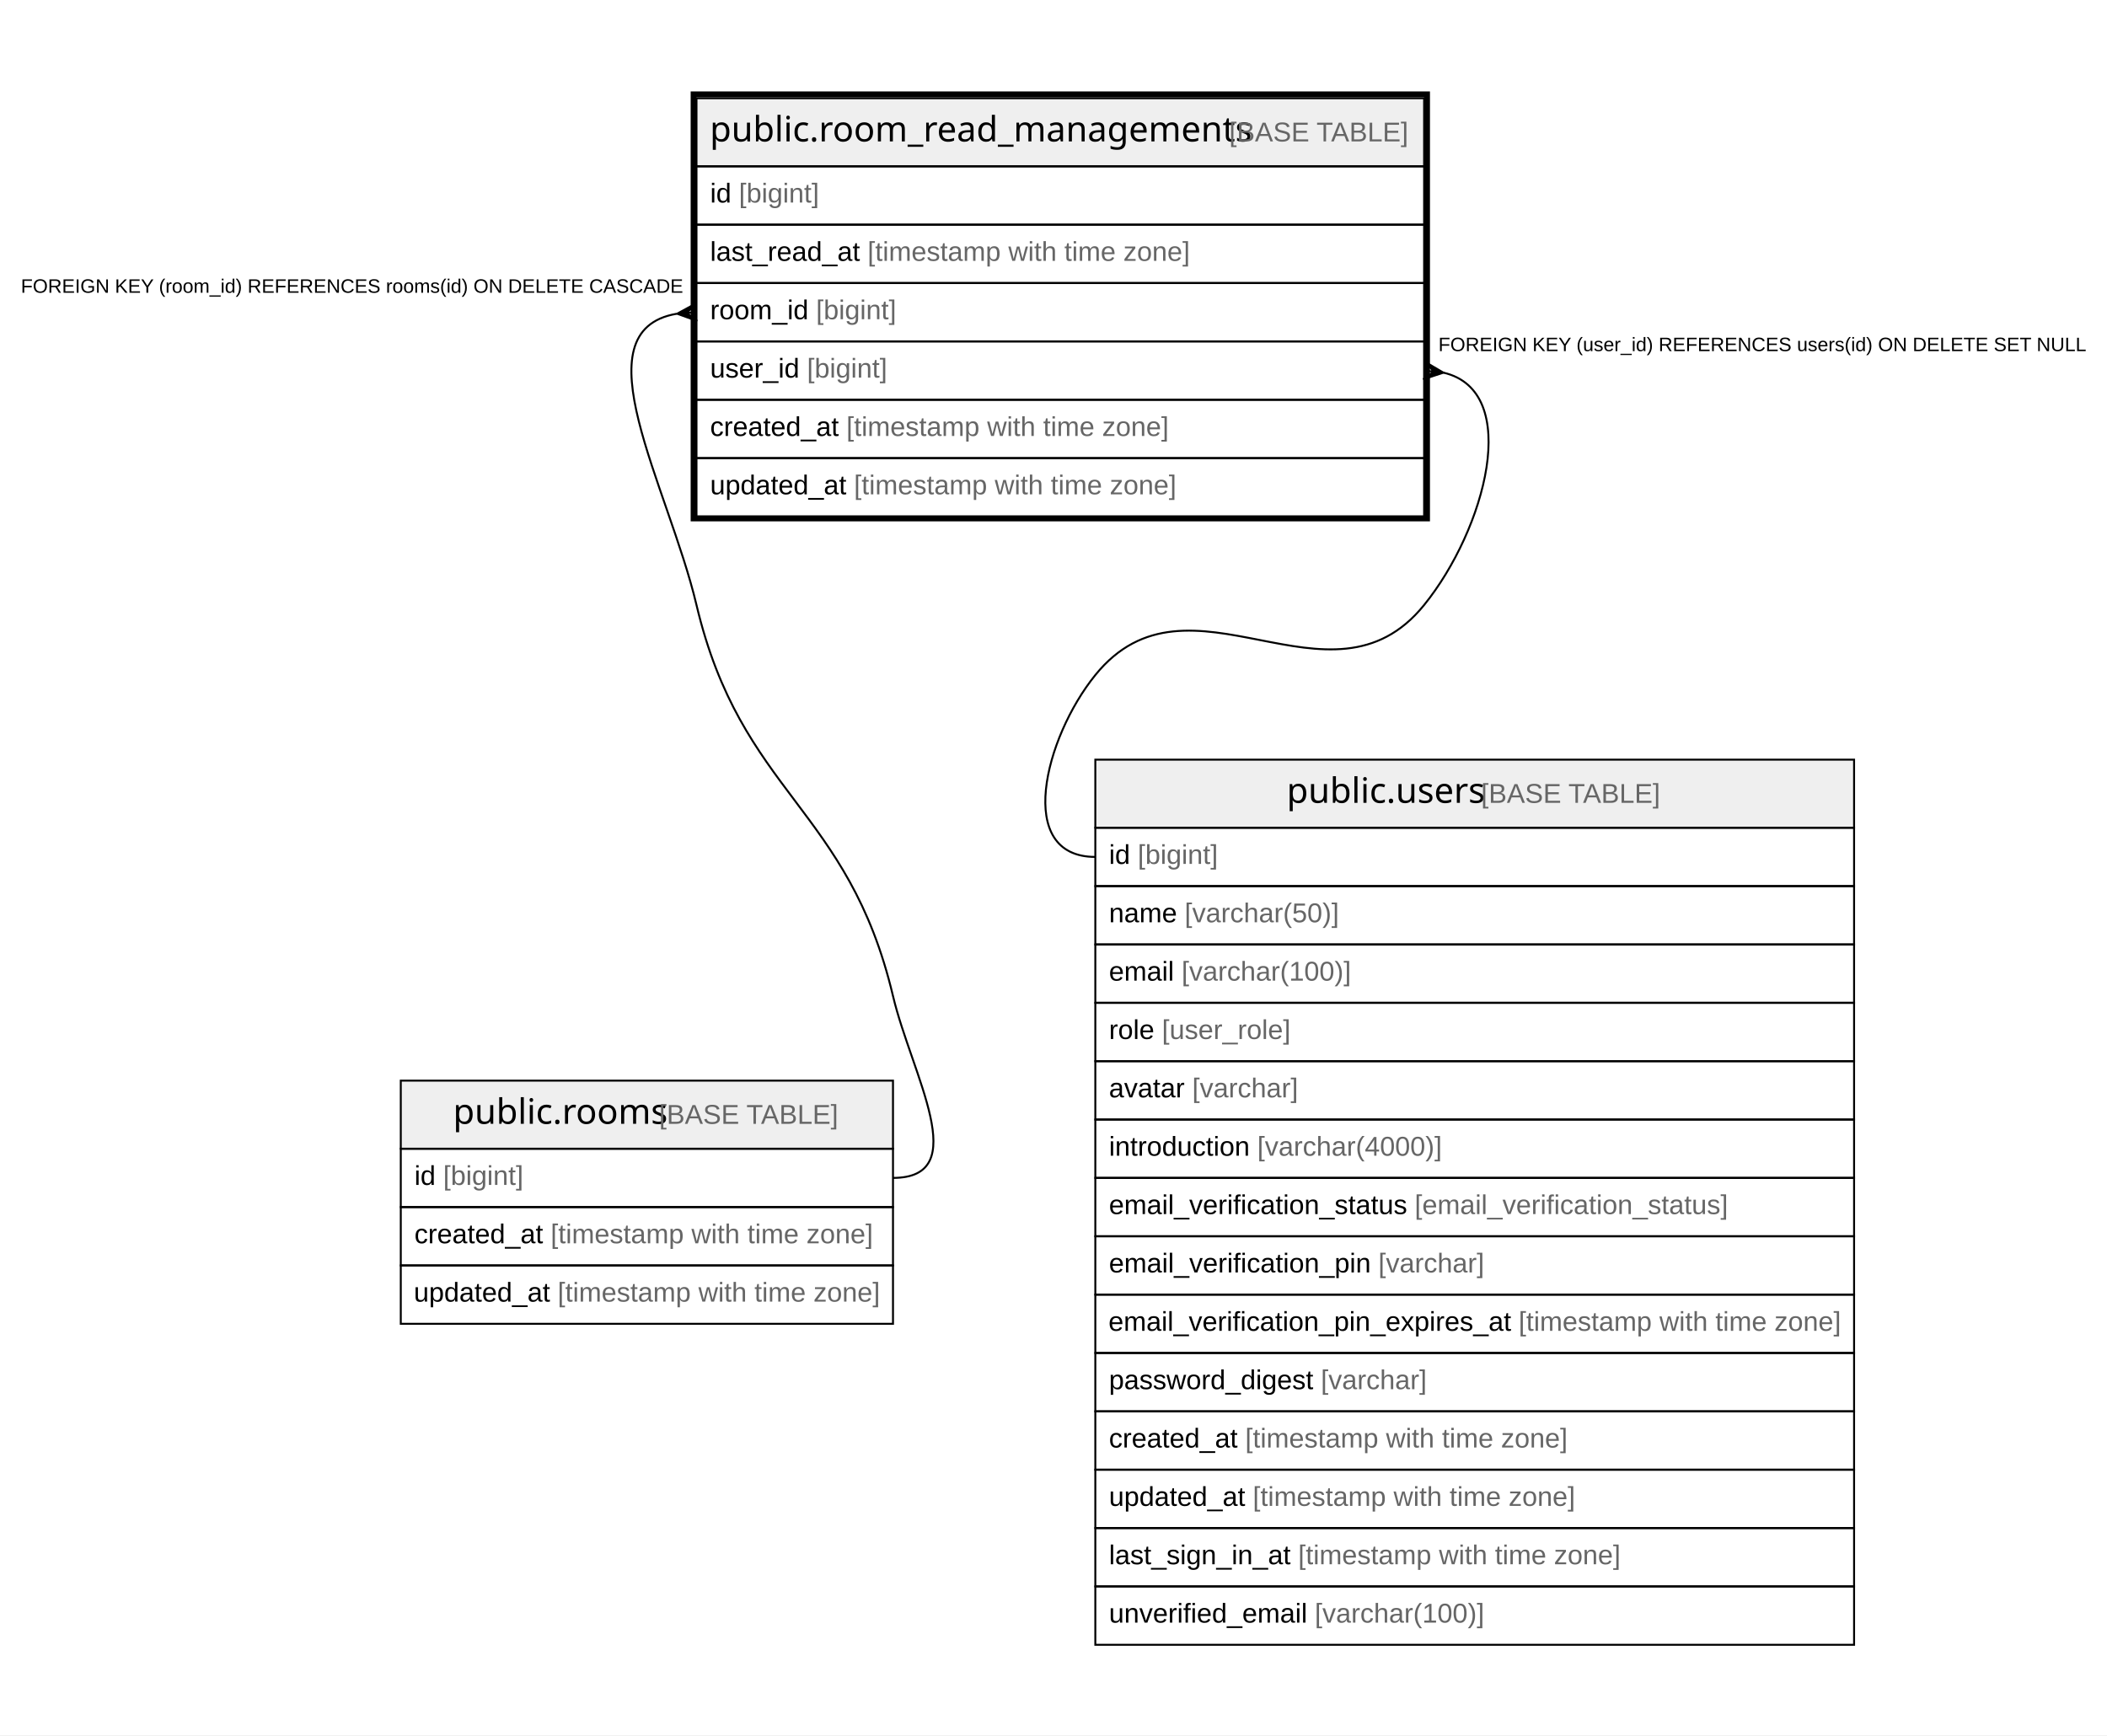
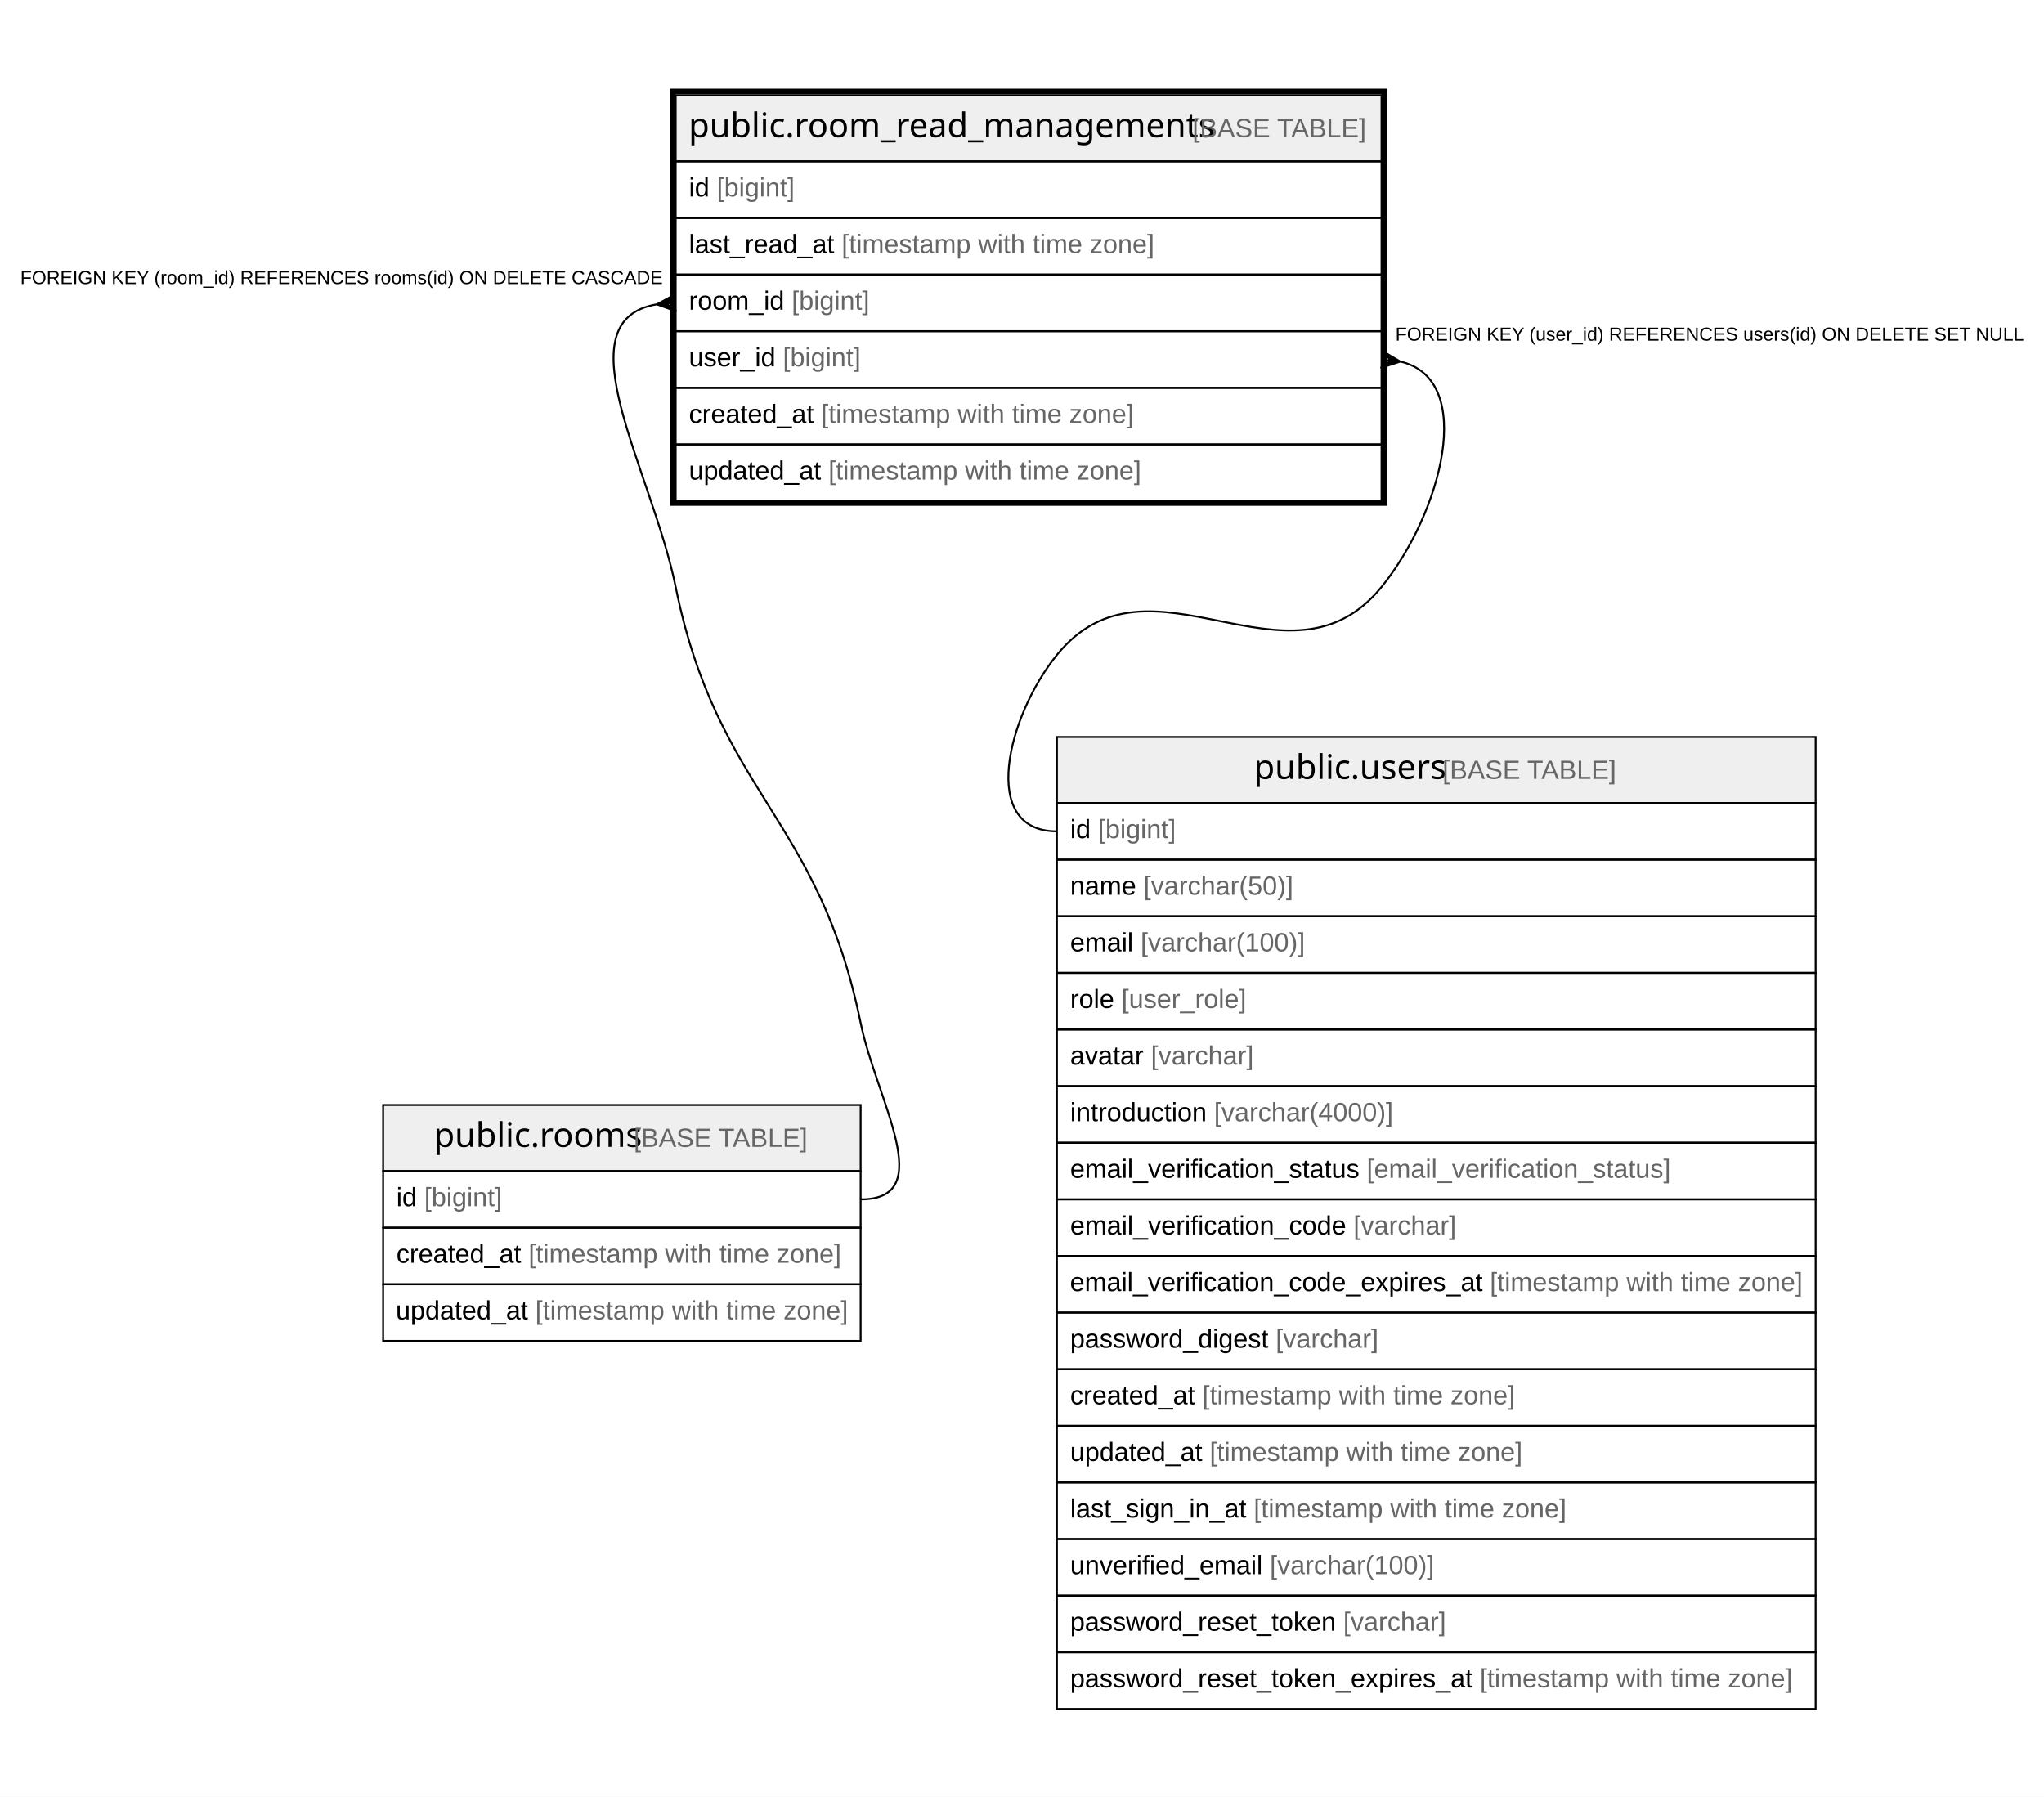
- <svg xmlns="http://www.w3.org/2000/svg" width="1083pt" height="892pt" viewBox="0.00 0.00 1083.00 892.00">
-   <g id="graph0" class="graph" transform="scale(1 1) rotate(0) translate(4 888)">
-     <polygon fill="#ffffff" stroke="transparent" points="-4,4 -4,-888 1079,-888 1079,4 -4,4" />
+ <svg xmlns="http://www.w3.org/2000/svg" width="1083pt" height="952pt" viewBox="0.00 0.00 1083.00 952.00">
+   <g id="graph0" class="graph" transform="scale(1 1) rotate(0) translate(4 948)">
+     <polygon fill="#ffffff" stroke="transparent" points="-4,4 -4,-948 1079,-948 1079,4 -4,4" />
    <g id="node1" class="node">
-       <polygon fill="#efefef" stroke="transparent" points="354,-802.5 354,-837.5 728,-837.5 728,-802.5 354,-802.5" />
-       <polygon fill="none" stroke="#000000" points="354,-802.5 354,-837.5 728,-837.5 728,-802.5 354,-802.5" />
-       <text text-anchor="start" x="360.844" y="-815.3" font-family="Arial Bold" font-size="18.00" fill="#000000">public.room_read_managements</text>
-       <text text-anchor="start" x="623.903" y="-815.3" font-family="Arial" font-size="14.00" fill="#000000"> </text>
-       <text text-anchor="start" x="627.793" y="-815.3" font-family="Arial" font-size="14.00" fill="#666666">[BASE TABLE]</text>
+       <polygon fill="#efefef" stroke="transparent" points="354,-862.5 354,-897.5 728,-897.5 728,-862.5 354,-862.5" />
+       <polygon fill="none" stroke="#000000" points="354,-862.5 354,-897.5 728,-897.5 728,-862.5 354,-862.5" />
+       <text text-anchor="start" x="360.844" y="-875.3" font-family="Arial Bold" font-size="18.00" fill="#000000">public.room_read_managements</text>
+       <text text-anchor="start" x="623.903" y="-875.3" font-family="Arial" font-size="14.00" fill="#000000"> </text>
+       <text text-anchor="start" x="627.793" y="-875.3" font-family="Arial" font-size="14.00" fill="#666666">[BASE TABLE]</text>
+       <polygon fill="none" stroke="#000000" points="354,-832.5 354,-862.5 728,-862.5 728,-832.5 354,-832.5" />
+       <text text-anchor="start" x="361" y="-843.9" font-family="Arial" font-size="14.00" fill="#000000">id </text>
+       <text text-anchor="start" x="375.78" y="-843.9" font-family="Arial" font-size="14.00" fill="#666666">[bigint]</text>
+       <polygon fill="none" stroke="#000000" points="354,-802.5 354,-832.5 728,-832.5 728,-802.5 354,-802.5" />
+       <text text-anchor="start" x="361" y="-813.9" font-family="Arial" font-size="14.00" fill="#000000">last_read_at </text>
+       <text text-anchor="start" x="441.917" y="-813.9" font-family="Arial" font-size="14.00" fill="#666666">[timestamp with time zone]</text>
      <polygon fill="none" stroke="#000000" points="354,-772.5 354,-802.5 728,-802.5 728,-772.5 354,-772.5" />
-       <text text-anchor="start" x="361" y="-783.9" font-family="Arial" font-size="14.00" fill="#000000">id </text>
-       <text text-anchor="start" x="375.78" y="-783.9" font-family="Arial" font-size="14.00" fill="#666666">[bigint]</text>
+       <text text-anchor="start" x="361" y="-783.9" font-family="Arial" font-size="14.00" fill="#000000">room_id </text>
+       <text text-anchor="start" x="415.449" y="-783.9" font-family="Arial" font-size="14.00" fill="#666666">[bigint]</text>
      <polygon fill="none" stroke="#000000" points="354,-742.5 354,-772.5 728,-772.5 728,-742.5 354,-742.5" />
-       <text text-anchor="start" x="361" y="-753.9" font-family="Arial" font-size="14.00" fill="#000000">last_read_at </text>
-       <text text-anchor="start" x="441.917" y="-753.9" font-family="Arial" font-size="14.00" fill="#666666">[timestamp with time zone]</text>
+       <text text-anchor="start" x="361" y="-753.9" font-family="Arial" font-size="14.00" fill="#000000">user_id </text>
+       <text text-anchor="start" x="410.788" y="-753.9" font-family="Arial" font-size="14.00" fill="#666666">[bigint]</text>
      <polygon fill="none" stroke="#000000" points="354,-712.5 354,-742.5 728,-742.5 728,-712.5 354,-712.5" />
-       <text text-anchor="start" x="361" y="-723.9" font-family="Arial" font-size="14.00" fill="#000000">room_id </text>
-       <text text-anchor="start" x="415.449" y="-723.9" font-family="Arial" font-size="14.00" fill="#666666">[bigint]</text>
+       <text text-anchor="start" x="361" y="-723.9" font-family="Arial" font-size="14.00" fill="#000000">created_at </text>
+       <text text-anchor="start" x="431.028" y="-723.9" font-family="Arial" font-size="14.00" fill="#666666">[timestamp with time zone]</text>
      <polygon fill="none" stroke="#000000" points="354,-682.5 354,-712.5 728,-712.5 728,-682.5 354,-682.5" />
-       <text text-anchor="start" x="361" y="-693.9" font-family="Arial" font-size="14.00" fill="#000000">user_id </text>
-       <text text-anchor="start" x="410.788" y="-693.9" font-family="Arial" font-size="14.00" fill="#666666">[bigint]</text>
-       <polygon fill="none" stroke="#000000" points="354,-652.5 354,-682.5 728,-682.5 728,-652.5 354,-652.5" />
-       <text text-anchor="start" x="361" y="-663.9" font-family="Arial" font-size="14.00" fill="#000000">created_at </text>
-       <text text-anchor="start" x="431.028" y="-663.9" font-family="Arial" font-size="14.00" fill="#666666">[timestamp with time zone]</text>
-       <polygon fill="none" stroke="#000000" points="354,-622.5 354,-652.5 728,-652.5 728,-622.5 354,-622.5" />
-       <text text-anchor="start" x="361" y="-633.9" font-family="Arial" font-size="14.00" fill="#000000">updated_at </text>
-       <text text-anchor="start" x="434.933" y="-633.9" font-family="Arial" font-size="14.00" fill="#666666">[timestamp with time zone]</text>
-       <polygon fill="none" stroke="#000000" stroke-width="3" points="352.5,-621.5 352.5,-839.5 729.5,-839.5 729.5,-621.5 352.5,-621.5" />
+       <text text-anchor="start" x="361" y="-693.9" font-family="Arial" font-size="14.00" fill="#000000">updated_at </text>
+       <text text-anchor="start" x="434.933" y="-693.9" font-family="Arial" font-size="14.00" fill="#666666">[timestamp with time zone]</text>
+       <polygon fill="none" stroke="#000000" stroke-width="3" points="352.5,-681.5 352.5,-899.5 729.5,-899.5 729.5,-681.5 352.5,-681.5" />
    </g>
    <g id="node2" class="node">
-       <polygon fill="#efefef" stroke="transparent" points="202,-297.5 202,-332.5 455,-332.5 455,-297.5 202,-297.5" />
-       <polygon fill="none" stroke="#000000" points="202,-297.5 202,-332.5 455,-332.5 455,-297.5 202,-297.5" />
-       <text text-anchor="start" x="228.87" y="-310.3" font-family="Arial Bold" font-size="18.00" fill="#000000">public.rooms</text>
-       <text text-anchor="start" x="330.876" y="-310.3" font-family="Arial" font-size="14.00" fill="#000000"> </text>
-       <text text-anchor="start" x="334.767" y="-310.3" font-family="Arial" font-size="14.00" fill="#666666">[BASE TABLE]</text>
-       <polygon fill="none" stroke="#000000" points="202,-267.5 202,-297.5 455,-297.5 455,-267.5 202,-267.5" />
-       <text text-anchor="start" x="209" y="-278.9" font-family="Arial" font-size="14.00" fill="#000000">id </text>
-       <text text-anchor="start" x="223.78" y="-278.9" font-family="Arial" font-size="14.00" fill="#666666">[bigint]</text>
-       <polygon fill="none" stroke="#000000" points="202,-237.5 202,-267.5 455,-267.5 455,-237.5 202,-237.5" />
-       <text text-anchor="start" x="209" y="-248.9" font-family="Arial" font-size="14.00" fill="#000000">created_at </text>
-       <text text-anchor="start" x="279.028" y="-248.9" font-family="Arial" font-size="14.00" fill="#666666">[timestamp with time zone]</text>
-       <polygon fill="none" stroke="#000000" points="202,-207.5 202,-237.5 455,-237.5 455,-207.5 202,-207.5" />
-       <text text-anchor="start" x="208.691" y="-218.9" font-family="Arial" font-size="14.00" fill="#000000">updated_at </text>
-       <text text-anchor="start" x="282.624" y="-218.9" font-family="Arial" font-size="14.00" fill="#666666">[timestamp with time zone]</text>
+       <polygon fill="#efefef" stroke="transparent" points="199,-327.5 199,-362.5 452,-362.5 452,-327.5 199,-327.5" />
+       <polygon fill="none" stroke="#000000" points="199,-327.5 199,-362.5 452,-362.5 452,-327.5 199,-327.5" />
+       <text text-anchor="start" x="225.87" y="-340.3" font-family="Arial Bold" font-size="18.00" fill="#000000">public.rooms</text>
+       <text text-anchor="start" x="327.876" y="-340.3" font-family="Arial" font-size="14.00" fill="#000000"> </text>
+       <text text-anchor="start" x="331.767" y="-340.3" font-family="Arial" font-size="14.00" fill="#666666">[BASE TABLE]</text>
+       <polygon fill="none" stroke="#000000" points="199,-297.5 199,-327.5 452,-327.5 452,-297.5 199,-297.5" />
+       <text text-anchor="start" x="206" y="-308.9" font-family="Arial" font-size="14.00" fill="#000000">id </text>
+       <text text-anchor="start" x="220.78" y="-308.9" font-family="Arial" font-size="14.00" fill="#666666">[bigint]</text>
+       <polygon fill="none" stroke="#000000" points="199,-267.5 199,-297.5 452,-297.5 452,-267.5 199,-267.5" />
+       <text text-anchor="start" x="206" y="-278.9" font-family="Arial" font-size="14.00" fill="#000000">created_at </text>
+       <text text-anchor="start" x="276.028" y="-278.9" font-family="Arial" font-size="14.00" fill="#666666">[timestamp with time zone]</text>
+       <polygon fill="none" stroke="#000000" points="199,-237.5 199,-267.5 452,-267.5 452,-237.5 199,-237.5" />
+       <text text-anchor="start" x="205.691" y="-248.9" font-family="Arial" font-size="14.00" fill="#000000">updated_at </text>
+       <text text-anchor="start" x="279.624" y="-248.9" font-family="Arial" font-size="14.00" fill="#666666">[timestamp with time zone]</text>
    </g>
    <g id="edge1" class="edge">
-       <path fill="none" stroke="#000000" d="M343.745,-726.697C292.825,-717.889 339.442,-638.398 354,-577 377.067,-479.72 431.933,-473.28 455,-376 464.588,-335.566 496.556,-282.5 455,-282.5" />
-       <polygon fill="#000000" stroke="#000000" points="344.031,-726.719 353.649,-731.986 349.015,-727.11 354,-727.5 354,-727.5 354,-727.5 349.015,-727.11 354.351,-723.014 344.031,-726.719 344.031,-726.719" />
-       <text text-anchor="start" x="6.724" y="-737.5" font-family="Arial" font-size="10.00" fill="#000000">FOREIGN KEY (room_id) REFERENCES rooms(id) ON DELETE CASCADE</text>
+       <path fill="none" stroke="#000000" d="M343.764,-786.701C293.049,-777.939 341.426,-698.835 354,-637 376.224,-527.713 429.776,-515.287 452,-406 460.281,-365.278 493.556,-312.5 452,-312.5" />
+       <polygon fill="#000000" stroke="#000000" points="344.03,-786.722 353.65,-791.986 349.015,-787.111 354,-787.5 354,-787.5 354,-787.5 349.015,-787.111 354.35,-783.014 344.03,-786.722 344.03,-786.722" />
+       <text text-anchor="start" x="6.724" y="-797.5" font-family="Arial" font-size="10.00" fill="#000000">FOREIGN KEY (room_id) REFERENCES rooms(id) ON DELETE CASCADE</text>
    </g>
    <g id="node3" class="node">
-       <polygon fill="#efefef" stroke="transparent" points="559,-462.5 559,-497.5 949,-497.5 949,-462.5 559,-462.5" />
-       <polygon fill="none" stroke="#000000" points="559,-462.5 559,-497.5 949,-497.5 949,-462.5 559,-462.5" />
-       <text text-anchor="start" x="657.366" y="-475.3" font-family="Arial Bold" font-size="18.00" fill="#000000">public.users</text>
-       <text text-anchor="start" x="753.38" y="-475.3" font-family="Arial" font-size="14.00" fill="#000000"> </text>
-       <text text-anchor="start" x="757.271" y="-475.3" font-family="Arial" font-size="14.00" fill="#666666">[BASE TABLE]</text>
-       <polygon fill="none" stroke="#000000" points="559,-432.5 559,-462.5 949,-462.5 949,-432.5 559,-432.5" />
-       <text text-anchor="start" x="566" y="-443.9" font-family="Arial" font-size="14.00" fill="#000000">id </text>
-       <text text-anchor="start" x="580.78" y="-443.9" font-family="Arial" font-size="14.00" fill="#666666">[bigint]</text>
-       <polygon fill="none" stroke="#000000" points="559,-402.5 559,-432.5 949,-432.5 949,-402.5 559,-402.5" />
-       <text text-anchor="start" x="566" y="-413.9" font-family="Arial" font-size="14.00" fill="#000000">name </text>
-       <text text-anchor="start" x="604.899" y="-413.9" font-family="Arial" font-size="14.00" fill="#666666">[varchar(50)]</text>
-       <polygon fill="none" stroke="#000000" points="559,-372.5 559,-402.5 949,-402.5 949,-372.5 559,-372.5" />
-       <text text-anchor="start" x="566" y="-383.9" font-family="Arial" font-size="14.00" fill="#000000">email </text>
-       <text text-anchor="start" x="603.33" y="-383.9" font-family="Arial" font-size="14.00" fill="#666666">[varchar(100)]</text>
-       <polygon fill="none" stroke="#000000" points="559,-342.5 559,-372.5 949,-372.5 949,-342.5 559,-342.5" />
-       <text text-anchor="start" x="566" y="-353.9" font-family="Arial" font-size="14.00" fill="#000000">role </text>
-       <text text-anchor="start" x="593.223" y="-353.9" font-family="Arial" font-size="14.00" fill="#666666">[user_role]</text>
-       <polygon fill="none" stroke="#000000" points="559,-312.5 559,-342.5 949,-342.5 949,-312.5 559,-312.5" />
-       <text text-anchor="start" x="566" y="-323.9" font-family="Arial" font-size="14.00" fill="#000000">avatar </text>
-       <text text-anchor="start" x="608.79" y="-323.9" font-family="Arial" font-size="14.00" fill="#666666">[varchar]</text>
-       <polygon fill="none" stroke="#000000" points="559,-282.5 559,-312.5 949,-312.5 949,-282.5 559,-282.5" />
-       <text text-anchor="start" x="566" y="-293.9" font-family="Arial" font-size="14.00" fill="#000000">introduction </text>
-       <text text-anchor="start" x="642.241" y="-293.9" font-family="Arial" font-size="14.00" fill="#666666">[varchar(4000)]</text>
-       <polygon fill="none" stroke="#000000" points="559,-252.5 559,-282.5 949,-282.5 949,-252.5 559,-252.5" />
-       <text text-anchor="start" x="566" y="-263.9" font-family="Arial" font-size="14.00" fill="#000000">email_verification_status </text>
-       <text text-anchor="start" x="723.133" y="-263.9" font-family="Arial" font-size="14.00" fill="#666666">[email_verification_status]</text>
-       <polygon fill="none" stroke="#000000" points="559,-222.5 559,-252.5 949,-252.5 949,-222.5 559,-222.5" />
-       <text text-anchor="start" x="566" y="-233.9" font-family="Arial" font-size="14.00" fill="#000000">email_verification_pin </text>
-       <text text-anchor="start" x="704.459" y="-233.9" font-family="Arial" font-size="14.00" fill="#666666">[varchar]</text>
-       <polygon fill="none" stroke="#000000" points="559,-192.5 559,-222.5 949,-222.5 949,-192.5 559,-192.5" />
-       <text text-anchor="start" x="565.752" y="-203.9" font-family="Arial" font-size="14.00" fill="#000000">email_verification_pin_expires_at </text>
-       <text text-anchor="start" x="776.564" y="-203.9" font-family="Arial" font-size="14.00" fill="#666666">[timestamp with time zone]</text>
-       <polygon fill="none" stroke="#000000" points="559,-162.5 559,-192.5 949,-192.5 949,-162.5 559,-162.5" />
-       <text text-anchor="start" x="566" y="-173.9" font-family="Arial" font-size="14.00" fill="#000000">password_digest </text>
-       <text text-anchor="start" x="674.916" y="-173.9" font-family="Arial" font-size="14.00" fill="#666666">[varchar]</text>
-       <polygon fill="none" stroke="#000000" points="559,-132.5 559,-162.5 949,-162.5 949,-132.5 559,-132.5" />
-       <text text-anchor="start" x="566" y="-143.9" font-family="Arial" font-size="14.00" fill="#000000">created_at </text>
-       <text text-anchor="start" x="636.028" y="-143.9" font-family="Arial" font-size="14.00" fill="#666666">[timestamp with time zone]</text>
-       <polygon fill="none" stroke="#000000" points="559,-102.5 559,-132.5 949,-132.5 949,-102.5 559,-102.5" />
-       <text text-anchor="start" x="566" y="-113.9" font-family="Arial" font-size="14.00" fill="#000000">updated_at </text>
-       <text text-anchor="start" x="639.933" y="-113.9" font-family="Arial" font-size="14.00" fill="#666666">[timestamp with time zone]</text>
-       <polygon fill="none" stroke="#000000" points="559,-72.5 559,-102.5 949,-102.5 949,-72.5 559,-72.5" />
-       <text text-anchor="start" x="566" y="-83.9" font-family="Arial" font-size="14.00" fill="#000000">last_sign_in_at </text>
-       <text text-anchor="start" x="663.252" y="-83.9" font-family="Arial" font-size="14.00" fill="#666666">[timestamp with time zone]</text>
-       <polygon fill="none" stroke="#000000" points="559,-42.5 559,-72.5 949,-72.5 949,-42.5 559,-42.5" />
-       <text text-anchor="start" x="566" y="-53.9" font-family="Arial" font-size="14.00" fill="#000000">unverified_email </text>
-       <text text-anchor="start" x="671.79" y="-53.9" font-family="Arial" font-size="14.00" fill="#666666">[varchar(100)]</text>
+       <polygon fill="#efefef" stroke="transparent" points="556,-522.5 556,-557.5 958,-557.5 958,-522.5 556,-522.5" />
+       <polygon fill="none" stroke="#000000" points="556,-522.5 556,-557.5 958,-557.5 958,-522.5 556,-522.5" />
+       <text text-anchor="start" x="660.366" y="-535.3" font-family="Arial Bold" font-size="18.00" fill="#000000">public.users</text>
+       <text text-anchor="start" x="756.38" y="-535.3" font-family="Arial" font-size="14.00" fill="#000000"> </text>
+       <text text-anchor="start" x="760.271" y="-535.3" font-family="Arial" font-size="14.00" fill="#666666">[BASE TABLE]</text>
+       <polygon fill="none" stroke="#000000" points="556,-492.5 556,-522.5 958,-522.5 958,-492.5 556,-492.5" />
+       <text text-anchor="start" x="563" y="-503.9" font-family="Arial" font-size="14.00" fill="#000000">id </text>
+       <text text-anchor="start" x="577.78" y="-503.9" font-family="Arial" font-size="14.00" fill="#666666">[bigint]</text>
+       <polygon fill="none" stroke="#000000" points="556,-462.5 556,-492.5 958,-492.5 958,-462.5 556,-462.5" />
+       <text text-anchor="start" x="563" y="-473.9" font-family="Arial" font-size="14.00" fill="#000000">name </text>
+       <text text-anchor="start" x="601.899" y="-473.9" font-family="Arial" font-size="14.00" fill="#666666">[varchar(50)]</text>
+       <polygon fill="none" stroke="#000000" points="556,-432.5 556,-462.5 958,-462.5 958,-432.5 556,-432.5" />
+       <text text-anchor="start" x="563" y="-443.9" font-family="Arial" font-size="14.00" fill="#000000">email </text>
+       <text text-anchor="start" x="600.33" y="-443.9" font-family="Arial" font-size="14.00" fill="#666666">[varchar(100)]</text>
+       <polygon fill="none" stroke="#000000" points="556,-402.5 556,-432.5 958,-432.5 958,-402.5 556,-402.5" />
+       <text text-anchor="start" x="563" y="-413.9" font-family="Arial" font-size="14.00" fill="#000000">role </text>
+       <text text-anchor="start" x="590.223" y="-413.9" font-family="Arial" font-size="14.00" fill="#666666">[user_role]</text>
+       <polygon fill="none" stroke="#000000" points="556,-372.5 556,-402.5 958,-402.5 958,-372.5 556,-372.5" />
+       <text text-anchor="start" x="563" y="-383.9" font-family="Arial" font-size="14.00" fill="#000000">avatar </text>
+       <text text-anchor="start" x="605.79" y="-383.9" font-family="Arial" font-size="14.00" fill="#666666">[varchar]</text>
+       <polygon fill="none" stroke="#000000" points="556,-342.5 556,-372.5 958,-372.5 958,-342.5 556,-342.5" />
+       <text text-anchor="start" x="563" y="-353.9" font-family="Arial" font-size="14.00" fill="#000000">introduction </text>
+       <text text-anchor="start" x="639.241" y="-353.9" font-family="Arial" font-size="14.00" fill="#666666">[varchar(4000)]</text>
+       <polygon fill="none" stroke="#000000" points="556,-312.5 556,-342.5 958,-342.5 958,-312.5 556,-312.5" />
+       <text text-anchor="start" x="563" y="-323.9" font-family="Arial" font-size="14.00" fill="#000000">email_verification_status </text>
+       <text text-anchor="start" x="720.133" y="-323.9" font-family="Arial" font-size="14.00" fill="#666666">[email_verification_status]</text>
+       <polygon fill="none" stroke="#000000" points="556,-282.5 556,-312.5 958,-312.5 958,-282.5 556,-282.5" />
+       <text text-anchor="start" x="563" y="-293.9" font-family="Arial" font-size="14.00" fill="#000000">email_verification_code </text>
+       <text text-anchor="start" x="713.135" y="-293.9" font-family="Arial" font-size="14.00" fill="#666666">[varchar]</text>
+       <polygon fill="none" stroke="#000000" points="556,-252.5 556,-282.5 958,-282.5 958,-252.5 556,-252.5" />
+       <text text-anchor="start" x="562.914" y="-263.9" font-family="Arial" font-size="14.00" fill="#000000">email_verification_code_expires_at </text>
+       <text text-anchor="start" x="785.402" y="-263.9" font-family="Arial" font-size="14.00" fill="#666666">[timestamp with time zone]</text>
+       <polygon fill="none" stroke="#000000" points="556,-222.5 556,-252.5 958,-252.5 958,-222.5 556,-222.5" />
+       <text text-anchor="start" x="563" y="-233.9" font-family="Arial" font-size="14.00" fill="#000000">password_digest </text>
+       <text text-anchor="start" x="671.916" y="-233.9" font-family="Arial" font-size="14.00" fill="#666666">[varchar]</text>
+       <polygon fill="none" stroke="#000000" points="556,-192.5 556,-222.5 958,-222.5 958,-192.5 556,-192.5" />
+       <text text-anchor="start" x="563" y="-203.9" font-family="Arial" font-size="14.00" fill="#000000">created_at </text>
+       <text text-anchor="start" x="633.028" y="-203.9" font-family="Arial" font-size="14.00" fill="#666666">[timestamp with time zone]</text>
+       <polygon fill="none" stroke="#000000" points="556,-162.5 556,-192.5 958,-192.5 958,-162.5 556,-162.5" />
+       <text text-anchor="start" x="563" y="-173.9" font-family="Arial" font-size="14.00" fill="#000000">updated_at </text>
+       <text text-anchor="start" x="636.933" y="-173.9" font-family="Arial" font-size="14.00" fill="#666666">[timestamp with time zone]</text>
+       <polygon fill="none" stroke="#000000" points="556,-132.5 556,-162.5 958,-162.5 958,-132.5 556,-132.5" />
+       <text text-anchor="start" x="563" y="-143.9" font-family="Arial" font-size="14.00" fill="#000000">last_sign_in_at </text>
+       <text text-anchor="start" x="660.252" y="-143.9" font-family="Arial" font-size="14.00" fill="#666666">[timestamp with time zone]</text>
+       <polygon fill="none" stroke="#000000" points="556,-102.5 556,-132.5 958,-132.5 958,-102.5 556,-102.5" />
+       <text text-anchor="start" x="563" y="-113.9" font-family="Arial" font-size="14.00" fill="#000000">unverified_email </text>
+       <text text-anchor="start" x="668.79" y="-113.9" font-family="Arial" font-size="14.00" fill="#666666">[varchar(100)]</text>
+       <polygon fill="none" stroke="#000000" points="556,-72.5 556,-102.5 958,-102.5 958,-72.5 556,-72.5" />
+       <text text-anchor="start" x="563" y="-83.9" font-family="Arial" font-size="14.00" fill="#000000">password_reset_token </text>
+       <text text-anchor="start" x="707.708" y="-83.9" font-family="Arial" font-size="14.00" fill="#666666">[varchar]</text>
+       <polygon fill="none" stroke="#000000" points="556,-42.5 556,-72.5 958,-72.5 958,-42.5 556,-42.5" />
+       <text text-anchor="start" x="563" y="-53.9" font-family="Arial" font-size="14.00" fill="#000000">password_reset_token_expires_at </text>
+       <text text-anchor="start" x="780.062" y="-53.9" font-family="Arial" font-size="14.00" fill="#666666">[timestamp with time zone]</text>
    </g>
    <g id="edge2" class="edge">
-       <path fill="none" stroke="#000000" d="M737.973,-696.431C778.775,-686.891 759.391,-615.782 728,-577 679.684,-517.307 607.316,-600.693 559,-541 532.855,-508.7 517.444,-447.5 559,-447.5" />
-       <polygon fill="#000000" stroke="#000000" points="737.943,-696.434 727.52,-693.026 732.971,-696.967 728,-697.5 728,-697.5 728,-697.5 732.971,-696.967 728.48,-701.974 737.943,-696.434 737.943,-696.434" />
-       <text text-anchor="start" x="735.329" y="-707.5" font-family="Arial" font-size="10.00" fill="#000000">FOREIGN KEY (user_id) REFERENCES users(id) ON DELETE SET NULL</text>
+       <path fill="none" stroke="#000000" d="M737.974,-756.431C778.785,-746.883 759.46,-675.726 728,-637 678.755,-576.381 605.245,-661.619 556,-601 529.798,-568.746 514.444,-507.5 556,-507.5" />
+       <polygon fill="#000000" stroke="#000000" points="737.943,-756.434 727.52,-753.026 732.971,-756.967 728,-757.5 728,-757.5 728,-757.5 732.971,-756.967 728.48,-761.974 737.943,-756.434 737.943,-756.434" />
+       <text text-anchor="start" x="735.329" y="-767.5" font-family="Arial" font-size="10.00" fill="#000000">FOREIGN KEY (user_id) REFERENCES users(id) ON DELETE SET NULL</text>
    </g>
  </g>
</svg>
